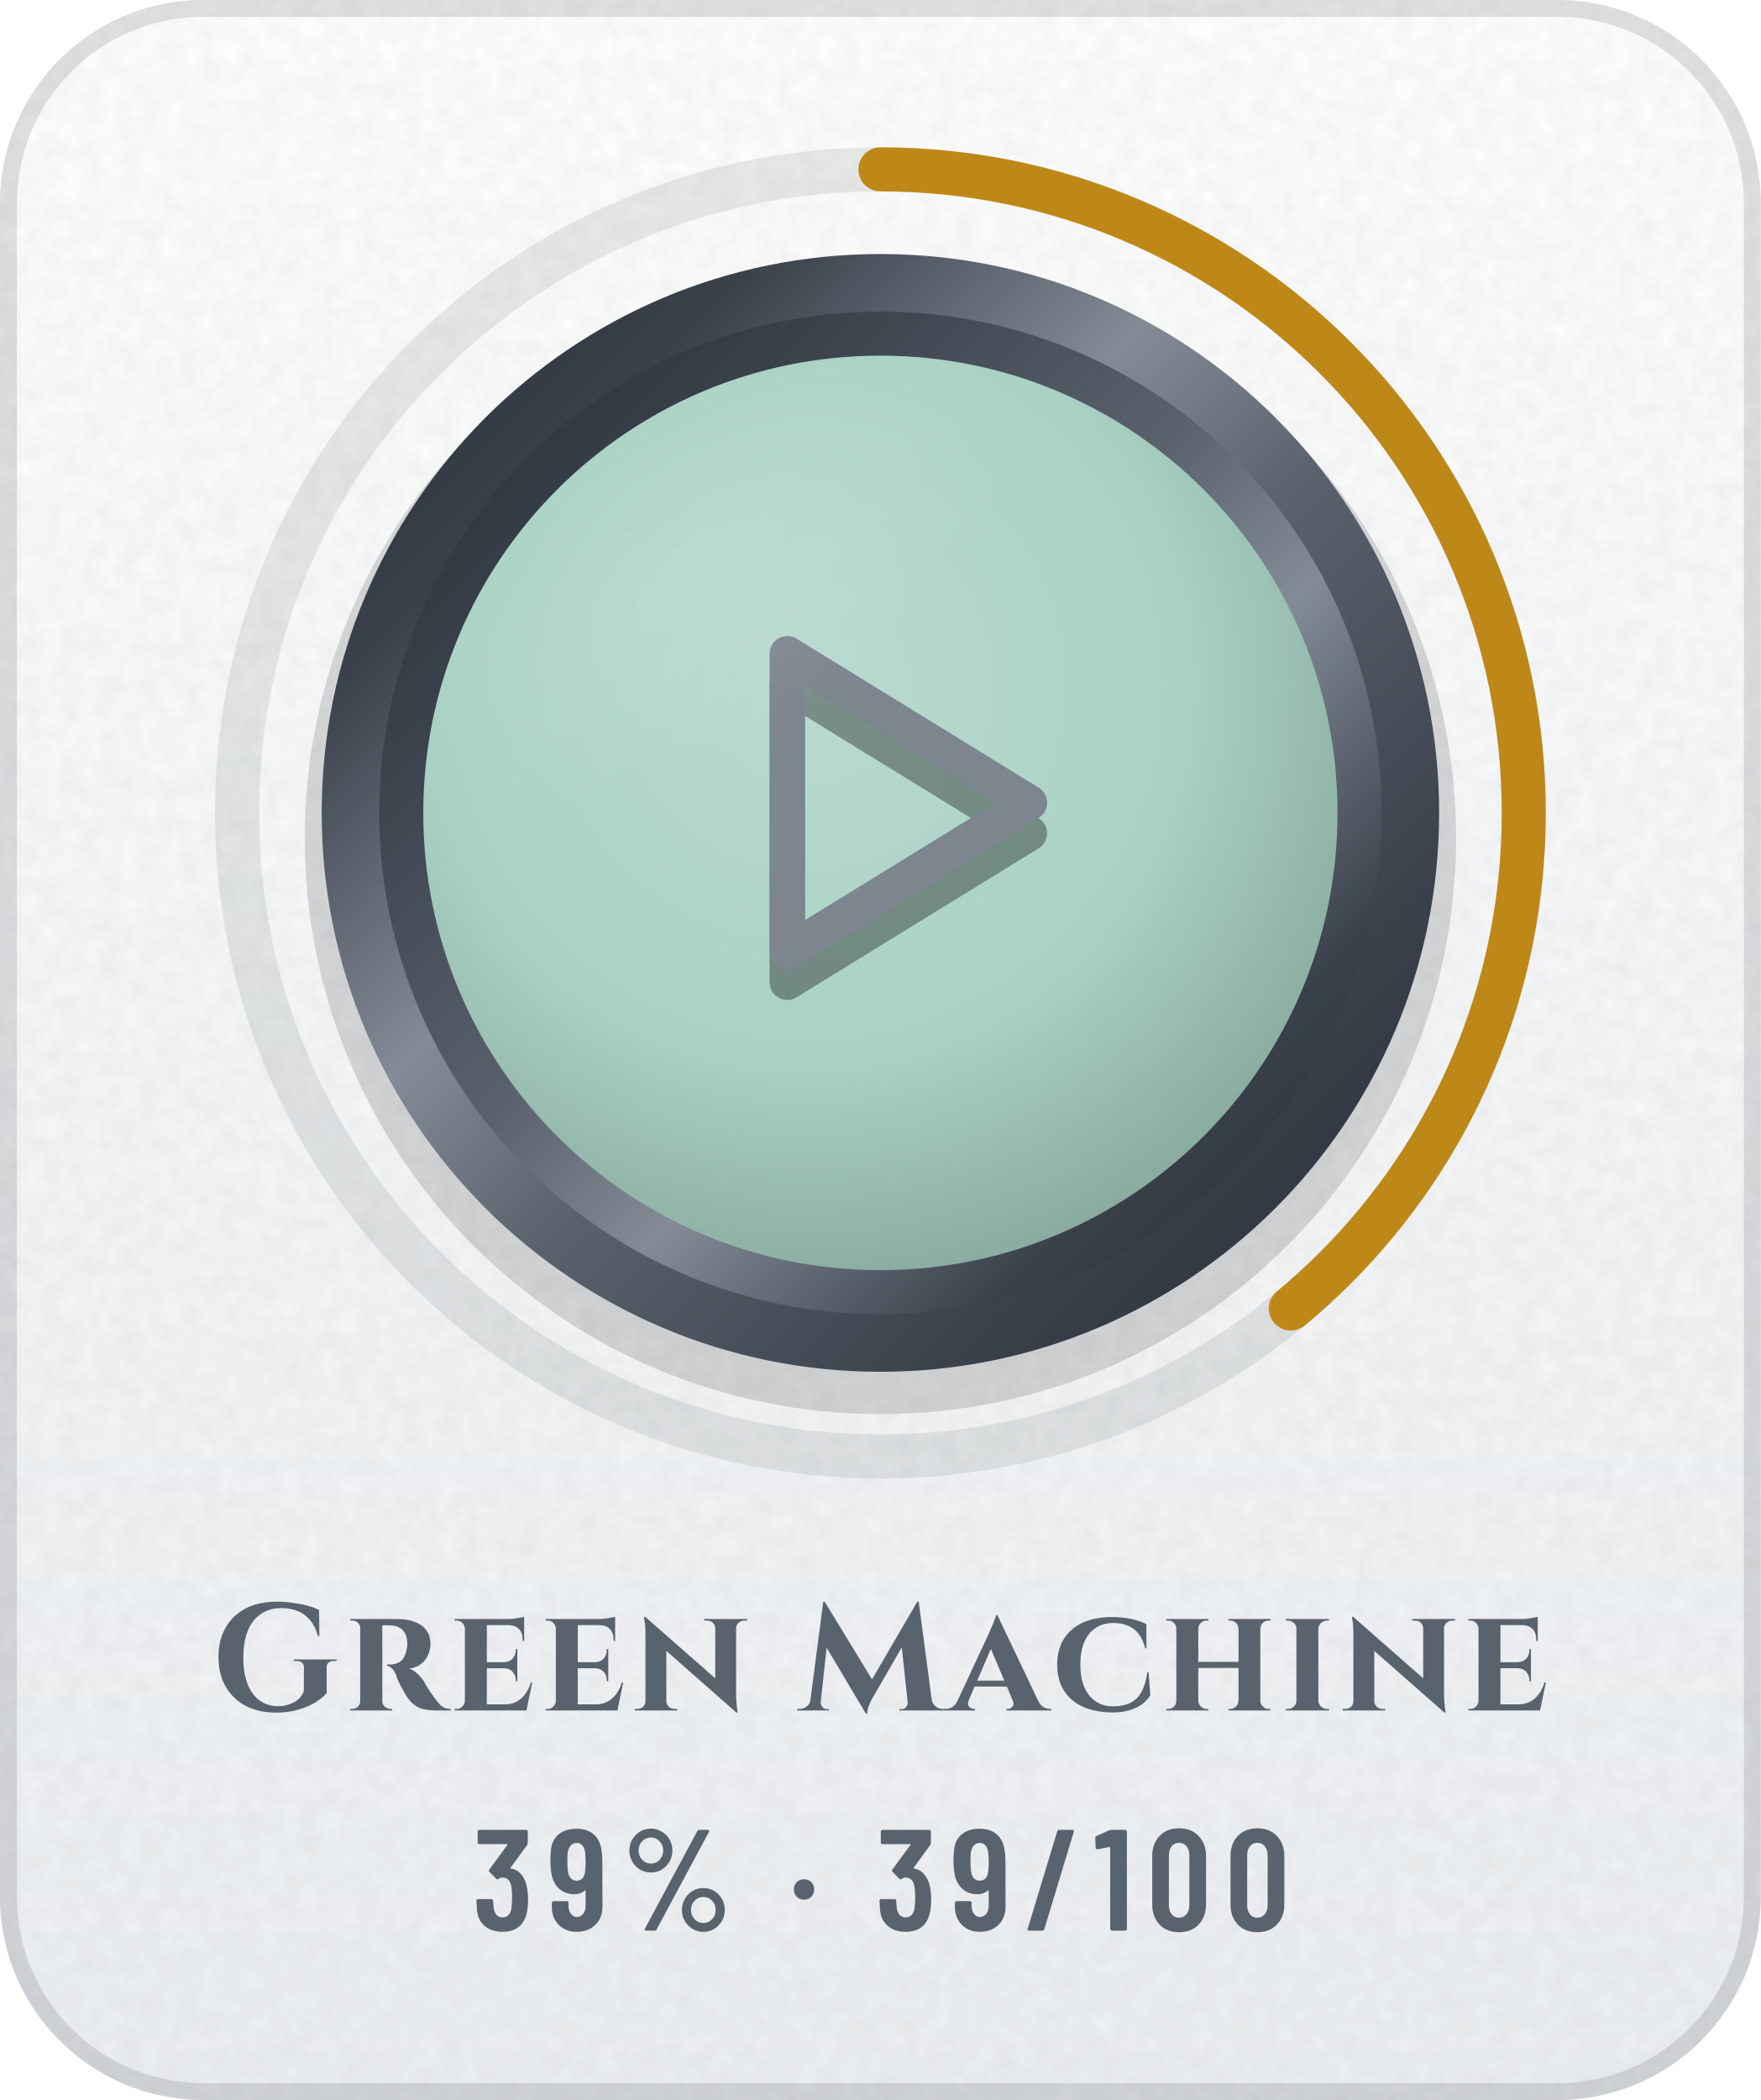
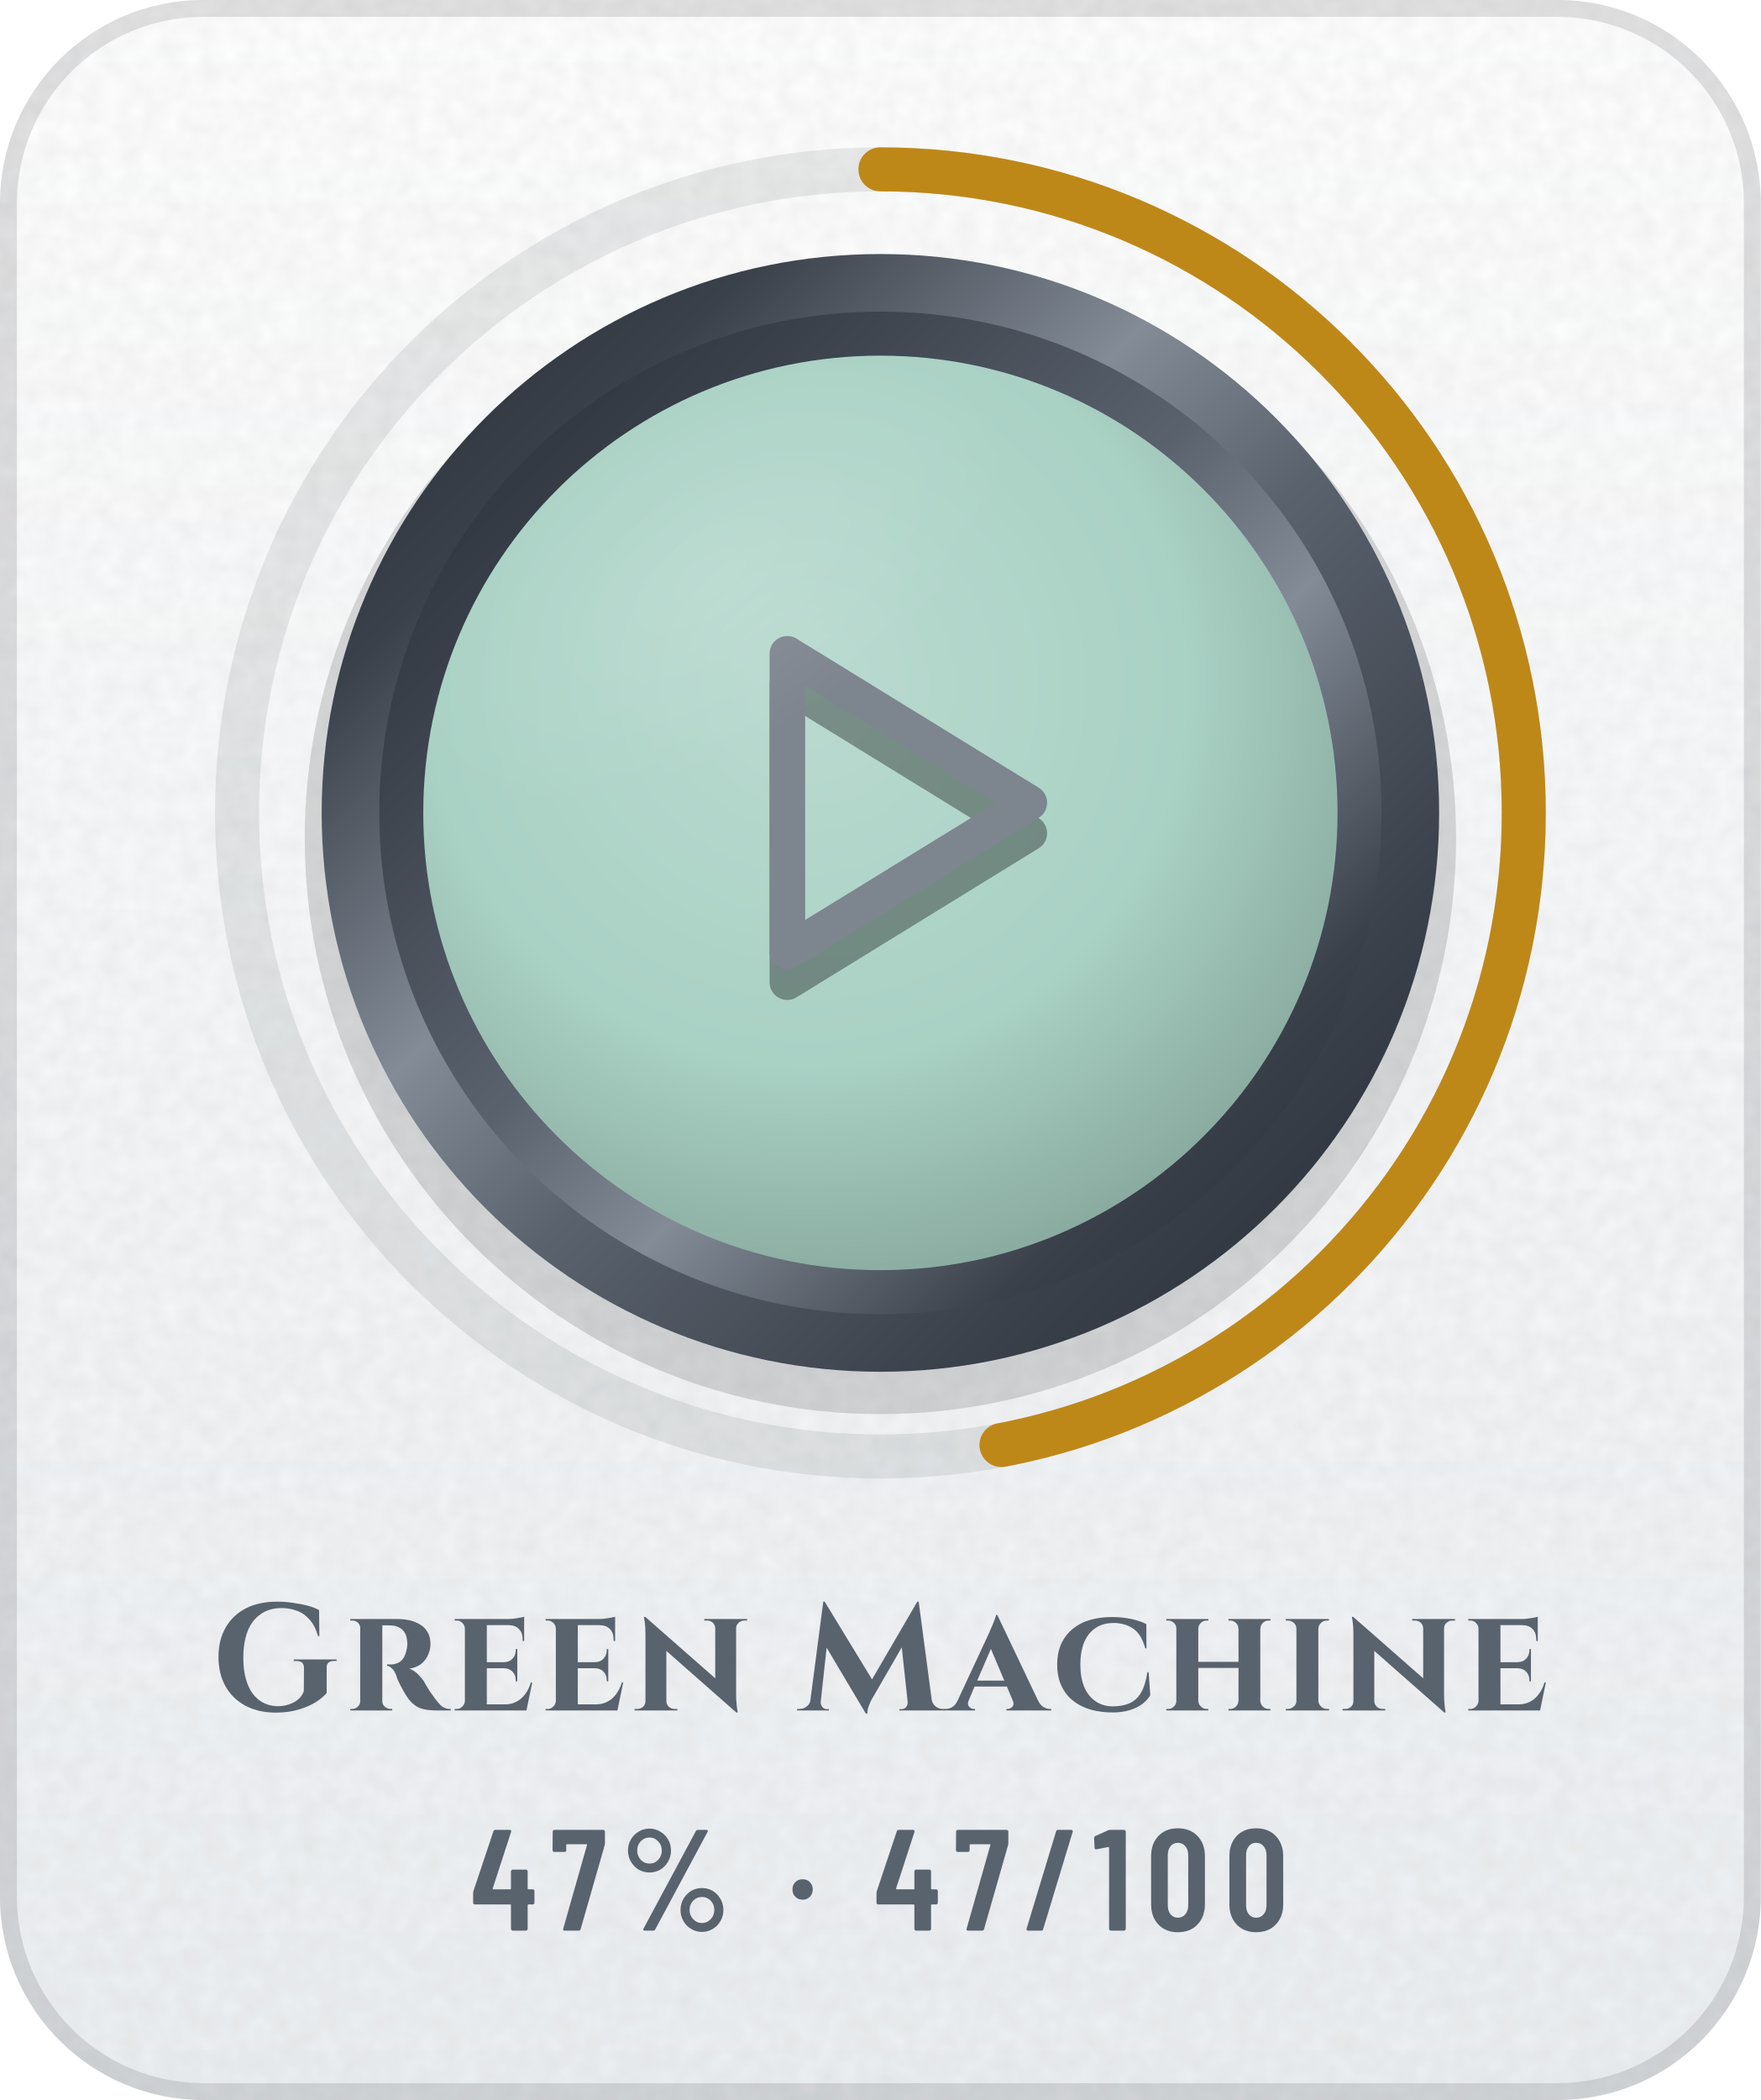
- <svg xmlns="http://www.w3.org/2000/svg" width="104" height="124" viewBox="0 0 104 124" role="img" aria-label="Green Machine: 39% (39 of 100)">
+ <svg xmlns="http://www.w3.org/2000/svg" width="104" height="124" viewBox="0 0 104 124" role="img" aria-label="Green Machine: 47% (47 of 100)">
  <defs>
    <linearGradient id="bg" x1="0" y1="0" x2="0" y2="1">
      <stop offset="0" stop-color="#FFFFFF" />
      <stop offset="1" stop-color="#EDF0F3" />
    </linearGradient>
    <clipPath id="card">
      <rect width="104" height="124" rx="12" />
    </clipPath>
    <filter id="grain" x="0" y="0" width="100%" height="100%">
      <feTurbulence type="fractalNoise" baseFrequency=".85" numOctaves="2" stitchTiles="stitch" />
      <feColorMatrix values="0 0 0 0 0 0 0 0 0 0 0 0 0 0 0 0 0 0 .05 0" />
    </filter>
    <radialGradient id="glow" cx=".5" cy=".5" r=".5">
      <stop offset="0" stop-color="#5A626D" stop-opacity="0" />
      <stop offset="1" stop-color="#5A626D" stop-opacity="0" />
    </radialGradient>
    <linearGradient id="mh" x1="0" y1="0" x2="1" y2="0">
      <stop offset="0" stop-color="#252A32" />
      <stop offset="0.2" stop-color="#3A414B" />
      <stop offset="0.4" stop-color="#838B96" />
      <stop offset="0.54" stop-color="#5A626D" />
      <stop offset="0.78" stop-color="#3A414B" />
      <stop offset="1" stop-color="#252A32" />
    </linearGradient>
    <linearGradient id="md" x1="0" y1="0" x2="1" y2="1">
      <stop offset="0" stop-color="#252A32" />
      <stop offset="0.2" stop-color="#3A414B" />
      <stop offset="0.4" stop-color="#838B96" />
      <stop offset="0.54" stop-color="#5A626D" />
      <stop offset="0.78" stop-color="#3A414B" />
      <stop offset="1" stop-color="#252A32" />
    </linearGradient>
    <linearGradient id="mdr" x1="1" y1="1" x2="0" y2="0">
      <stop offset="0" stop-color="#252A32" />
      <stop offset="0.2" stop-color="#3A414B" />
      <stop offset="0.4" stop-color="#838B96" />
      <stop offset="0.54" stop-color="#5A626D" />
      <stop offset="0.78" stop-color="#3A414B" />
      <stop offset="1" stop-color="#252A32" />
    </linearGradient>
    <linearGradient id="dia" x1="0" y1="0" x2="1" y2="0">
      <stop offset="0" stop-color="#2F7DD1" />
      <stop offset=".5" stop-color="#7B61E0" />
      <stop offset="1" stop-color="#C2449A" />
    </linearGradient>
    <linearGradient id="pb" x1="0" y1="0" x2="1" y2="0">
      <stop offset="0" stop-color="#8F5125" />
      <stop offset="1" stop-color="#CC8850" />
    </linearGradient>
    <linearGradient id="shg" x1="0" y1="0" x2="1" y2="0">
      <stop offset="0" stop-color="#FFFFFF" stop-opacity="0" />
      <stop offset=".5" stop-color="#FFFFFF" stop-opacity=".6" />
      <stop offset="1" stop-color="#FFFFFF" stop-opacity="0" />
    </linearGradient>
    <radialGradient id="en" cx=".42" cy=".36" r=".75">
      <stop offset="0" stop-color="#BADAD0" />
      <stop offset=".55" stop-color="#A9D1C4" />
      <stop offset="1" stop-color="#7F9D93" />
    </radialGradient>
    <linearGradient id="ig" gradientUnits="userSpaceOnUse" x1="0" y1="34" x2="0" y2="62">
      <stop offset="0" stop-color="#7D858F" />
      <stop offset="1" stop-color="#4E5661" />
    </linearGradient>
    <radialGradient id="gl" cx=".5" cy=".5" r=".5">
      <stop offset="0" stop-color="#FFFFFF" stop-opacity=".45" />
      <stop offset="1" stop-color="#FFFFFF" stop-opacity="0" />
    </radialGradient>
    <clipPath id="fc">
      <circle cx="52" cy="48" r="27" />
    </clipPath>
  </defs>
  <g clip-path="url(#card)">
    <rect width="104" height="124" fill="url(#bg)" />
    <rect width="104" height="124" filter="url(#grain)" />
  </g>
  <rect x=".5" y=".5" width="103" height="123" rx="11.5" fill="none" stroke="#1F2328" stroke-opacity=".13" />
  <circle cx="52" cy="48" r="48" fill="url(#glow)" />
  <circle cx="52" cy="48" r="38" fill="none" stroke="#1F2328" stroke-opacity=".09" stroke-width="2.6" />
-   <circle cx="52" cy="48" r="38" fill="none" stroke="#BE8818" stroke-width="2.6" stroke-linecap="round" stroke-dasharray="93.1 238.8" transform="rotate(-90 52 48)" />
+   <circle cx="52" cy="48" r="38" fill="none" stroke="#BE8818" stroke-width="2.6" stroke-linecap="round" stroke-dasharray="112.2 238.8" transform="rotate(-90 52 48)" />
  <circle cx="52" cy="49.5" r="34" fill="#000000" fill-opacity=".14" />
  <circle cx="52" cy="48" r="33" fill="url(#md)" />
  <circle cx="52" cy="48" r="29.6" fill="url(#mdr)" />
  <circle cx="52" cy="48" r="27" fill="url(#en)" />
  <g transform="translate(38.8 36) scale(1.1)" fill="none" stroke="#000000" stroke-width="1.9" stroke-linecap="round" stroke-linejoin="round" stroke-opacity=".35">
    <path d="M7 4l13 8-13 8z" />
  </g>
  <g transform="translate(38.8 34.2) scale(1.1)" fill="none" stroke="url(#ig)" stroke-width="1.9" stroke-linecap="round" stroke-linejoin="round">
    <path d="M7 4l13 8-13 8z" />
  </g>
  <g clip-path="url(#fc)">
    <ellipse cx="42" cy="34" rx="20" ry="10" transform="rotate(-32 42 34)" fill="url(#gl)" opacity=".25" />
  </g>
  <g transform="translate(12.5 101) scale(0.009 -0.009)" fill="#59636E">
    <use href="#s71" x="0" />
    <use href="#s114" x="869" />
    <use href="#s101" x="1561" />
    <use href="#s101" x="2158" />
    <use href="#s110" x="2755" />
    <use href="#s77" x="3851" />
    <use href="#s97" x="4837" />
    <use href="#s99" x="5515" />
    <use href="#s104" x="6231" />
    <use href="#s105" x="7015" />
    <use href="#s110" x="7401" />
    <use href="#s101" x="8213" />
  </g>
-   <g transform="translate(27.9 114) scale(0.0085 -0.0085)" fill="#59636E">
-     <use href="#m51" x="0" />
-     <use href="#m57" x="520" />
-     <use href="#m37" x="1037" />
-     <use href="#m183" x="2197" />
-     <use href="#m51" x="2801" />
-     <use href="#m57" x="3321" />
-     <use href="#m47" x="3838" />
-     <use href="#m49" x="4318" />
-     <use href="#m48" x="4686" />
-     <use href="#m48" x="5230" />
+   <g transform="translate(27.8 114) scale(0.0085 -0.0085)" fill="#59636E">
+     <use href="#m52" x="0" />
+     <use href="#m55" x="553" />
+     <use href="#m37" x="1039" />
+     <use href="#m183" x="2199" />
+     <use href="#m52" x="2803" />
+     <use href="#m55" x="3356" />
+     <use href="#m47" x="3842" />
+     <use href="#m49" x="4322" />
+     <use href="#m48" x="4690" />
+     <use href="#m48" x="5234" />
  </g>
  <defs>
    <path id="m37" d="M54 557Q54 598 74 633Q94 668 128 688Q163 709 204 709Q244 709 278 688Q313 668 333 633Q353 598 353 557Q353 515 333 480Q313 445 279 424Q245 404 204 404Q163 404 128 424Q94 445 74 480Q54 515 54 557ZM162 14 526 692Q530 700 541 700H599Q606 700 608 696Q610 692 607 686L243 8Q239 0 228 0H170Q163 0 161 4Q159 8 162 14ZM289 557Q289 594 264 620Q239 647 204 647Q168 647 143 621Q118 595 118 557Q118 519 143 492Q168 466 204 466Q240 466 264 492Q289 519 289 557ZM419 144Q419 185 439 220Q459 255 493 276Q527 296 568 296Q609 296 643 276Q677 255 697 220Q717 185 717 144Q717 102 697 67Q677 32 643 12Q609 -9 568 -9Q527 -9 493 12Q459 32 439 67Q419 102 419 144ZM654 144Q654 182 629 208Q604 234 568 234Q532 234 507 208Q482 182 482 144Q482 106 507 80Q532 53 568 53Q604 53 629 80Q654 106 654 144Z" />
    <path id="m47" d="M21 14 226 690Q229 700 239 700H331Q337 700 340 696Q343 692 341 686L136 10Q133 0 123 0H31Q25 0 22 4Q19 8 21 14Z" />
    <path id="m48" d="M38 183V517Q38 604 89 658Q140 711 224 711Q309 711 360 658Q412 604 412 517V183Q412 96 360 42Q309 -11 224 -11Q140 -11 89 42Q38 96 38 183ZM296 176V524Q296 563 276 586Q257 610 224 610Q192 610 173 586Q154 563 154 524V176Q154 137 173 114Q192 90 224 90Q257 90 276 114Q296 137 296 176Z" />
    <path id="m49" d="M122 700H218Q223 700 226 696Q230 693 230 688V12Q230 7 226 4Q223 0 218 0H126Q121 0 118 4Q114 7 114 12V576Q114 578 112 580Q111 582 109 581L27 565H24Q13 565 13 576L10 643Q10 653 18 657L107 697Q114 700 122 700Z" />
-     <path id="m51" d="M387 218Q387 169 380 134Q368 66 326 29Q283 -8 210 -8Q134 -8 86 32Q38 73 32 143Q30 165 28 207Q28 219 40 219H132Q144 219 144 207Q146 173 148 156Q153 125 169 108Q185 92 210 92Q234 92 250 108Q266 123 271 152Q276 182 276 230Q276 281 269 315Q263 341 248 355Q233 369 210 369Q195 369 183 360Q177 356 174 356Q172 356 166 360L119 408Q115 412 115 417Q115 421 118 425L243 595Q245 597 244 599Q242 601 239 601H49Q44 601 40 604Q37 608 37 613V688Q37 693 40 696Q44 700 49 700H373Q378 700 382 696Q385 693 385 688V609Q385 602 380 594L266 438Q262 432 268 431Q309 426 338 392Q368 358 378 307Q387 267 387 218Z" />
-     <path id="m57" d="M384 168Q384 87 334 40Q285 -8 204 -8Q128 -8 80 40Q32 88 32 168V193Q32 198 36 202Q39 205 44 205H136Q141 205 144 202Q148 198 148 193V174Q148 140 164 118Q181 95 204 95Q232 95 250 117Q267 139 267 174V276Q267 279 265 280Q263 281 261 279Q232 253 189 253Q120 253 77 297Q34 341 27 414Q22 447 22 484Q22 518 25 549Q29 625 76 666Q124 708 203 708Q276 708 322 670Q368 631 378 556Q383 526 383 493ZM267 476Q267 506 264 543Q253 609 204 609Q179 609 163 591Q147 573 142 540Q140 516 140 476Q140 439 145 405Q150 377 166 362Q181 347 204 347Q228 347 244 362Q259 378 263 408Q267 443 267 476Z" />
+     <path id="m52" d="M443 275V194Q443 189 440 186Q436 182 431 182H401Q396 182 396 177V12Q396 7 392 4Q389 0 384 0H292Q287 0 284 4Q280 7 280 12V177Q280 182 275 182H29Q24 182 20 186Q17 189 17 194V259Q17 268 19 274L158 690Q161 700 171 700H271Q277 700 280 696Q283 693 281 686L153 293Q152 287 157 287H275Q280 287 280 292V412Q280 417 284 420Q287 424 292 424H384Q389 424 392 420Q396 417 396 412V292Q396 287 401 287H431Q436 287 440 284Q443 280 443 275Z" />
+     <path id="m55" d="M90 13 255 594Q257 600 251 600H116Q111 600 111 595V559Q111 554 108 550Q104 547 99 547H28Q23 547 20 550Q16 554 16 559L17 688Q17 693 20 696Q24 700 29 700H368Q373 700 376 696Q380 693 380 688V607Q380 603 378 593L211 10Q208 0 197 0H100Q87 0 90 13Z" />
    <path id="m183" d="M37 286Q37 317 57 337Q77 357 108 357Q139 357 158 337Q178 317 178 286Q178 255 158 235Q138 215 108 215Q77 215 57 235Q37 255 37 286Z" />
    <path id="s71" d="M755 280V115Q731 85 684 55Q636 25 570 6Q504 -14 423 -14Q309 -14 224 30Q139 75 92 157Q45 239 45 351Q45 463 92 544Q138 625 224 670Q311 714 429 714Q484 714 536 706Q588 699 632 687Q676 675 705 659L707 488H698Q679 556 643 596Q607 637 560 654Q512 672 459 672Q378 672 322 632Q265 593 236 520Q208 447 208 345Q208 249 234 178Q261 106 312 68Q363 29 436 28Q473 28 508 40Q542 51 568 73Q594 95 605 127L606 280Q606 325 555 325H539V335H820V325H805Q775 325 763 310Q754 299 755 280Z" />
    <path id="s77" d="M780 714H789L875 68Q881 42 900 27Q921 10 947 10H963V0H663V9H678Q695 9 706 22Q717 36 717 52V55L678 414L491 90L481 73Q471 55 462 30Q452 5 452 -20H442L185 412L146 55V52Q146 36 158 22Q169 9 185 9H200V0H-9V10H7Q34 10 55 27Q73 40 78 64L163 714H172L483 204Z" />
    <path id="s97" d="M319 627 586 66Q601 35 623 22Q645 10 665 10H673V0H379V10H387Q404 10 418 25Q429 36 424 56L382 157H170L130 63Q121 38 134 25Q148 10 165 10H173V0H-27V10H-19Q1 10 23 22Q45 35 59 66L264 506Q266 512 273 528Q280 543 288 562Q296 582 303 600Q310 617 311 627ZM187 196H365L277 404Z" />
    <path id="s99" d="M634 251 645 100Q626 68 592 42Q558 17 509 2Q460 -13 395 -13Q283 -12 202 25Q121 62 78 132Q34 201 34 301Q34 399 77 468Q120 538 201 576Q282 613 395 613Q463 613 522 600Q580 587 619 567L620 408H612Q587 500 533 537Q479 574 405 574Q332 574 284 540Q235 506 210 445Q186 384 186 302Q186 219 210 158Q235 97 282 63Q329 29 395 27Q466 27 512 49Q559 71 586 120Q614 169 626 251Z" />
    <path id="s101" d="M543 184 505 0H34V10H47Q69 10 84 26Q100 41 101 63V537Q100 560 84 575Q69 590 47 590H34V600H385Q414 600 446 606Q478 611 490 615V456H480V465Q480 509 456 534Q433 559 389 560H245V317H359Q394 318 414 340Q435 363 435 396V403H445V191H435V199Q435 232 414 254Q394 276 359 277H245V40H363Q406 40 440 58Q473 75 497 108Q521 140 534 184Z" />
    <path id="s104" d="M100 63V537Q100 560 84 575Q68 590 46 590H34V600H310V590H299Q277 590 261 575Q245 560 244 537V319H508V537H507Q507 560 491 575Q475 590 453 590H442V600H718V590H706Q683 590 668 575Q652 560 652 537H651V63Q652 41 668 26Q683 10 706 10H717V0H442V10H453Q475 10 491 26Q507 41 507 63H508V279H244V63Q245 41 261 26Q277 10 299 10H310V0H34V10H46Q68 10 84 26Q100 41 100 63Z" />
    <path id="s105" d="M104 63V537Q104 560 87 575Q70 590 46 590H34V600H318L317 590H306Q282 590 266 575Q249 560 248 537V63Q249 41 266 26Q282 10 306 10H318V0H34V10H47Q70 10 87 26Q104 41 104 63Z" />
    <path id="s110" d="M91 614 550 211V539Q549 561 534 576Q518 590 495 590H478V600H759V590H742Q720 590 704 576Q687 561 687 539V104Q687 69 690 42Q692 16 695 2L697 -13H688L229 391V61Q230 39 246 24Q262 10 284 10H301V0H21V10H37Q60 10 76 24Q92 39 92 61V500Q92 551 87 583L82 614Z" />
    <path id="s114" d="M106 0H41V10H53Q75 10 91 26Q103 38 106 54V547Q103 564 91 576Q75 590 54 590H41V600H349Q390 600 429 592Q468 583 499 564Q530 546 548 514Q567 483 567 436Q567 401 552 366Q538 332 508 307Q477 282 428 274Q457 265 484 239Q510 213 525 190Q529 182 539 164Q549 147 564 124Q580 102 597 78Q617 51 632 36Q647 22 663 16Q679 10 700 10V0H616Q562 0 524 8Q487 16 460 38Q432 59 409 96Q400 109 390 128Q380 146 370 165Q360 184 352 202Q345 220 342 232Q329 264 312 278Q296 293 282 293V302H307Q328 302 348 310Q369 317 386 338Q403 360 411 402Q413 408 414 419Q416 430 415 444Q413 481 402 504Q390 526 373 538Q356 549 338 554Q321 558 308 558Q289 559 274 559Q259 558 251 559V63Q251 38 268 24Q286 10 306 10H316V0Z" />
  </defs>
</svg>
